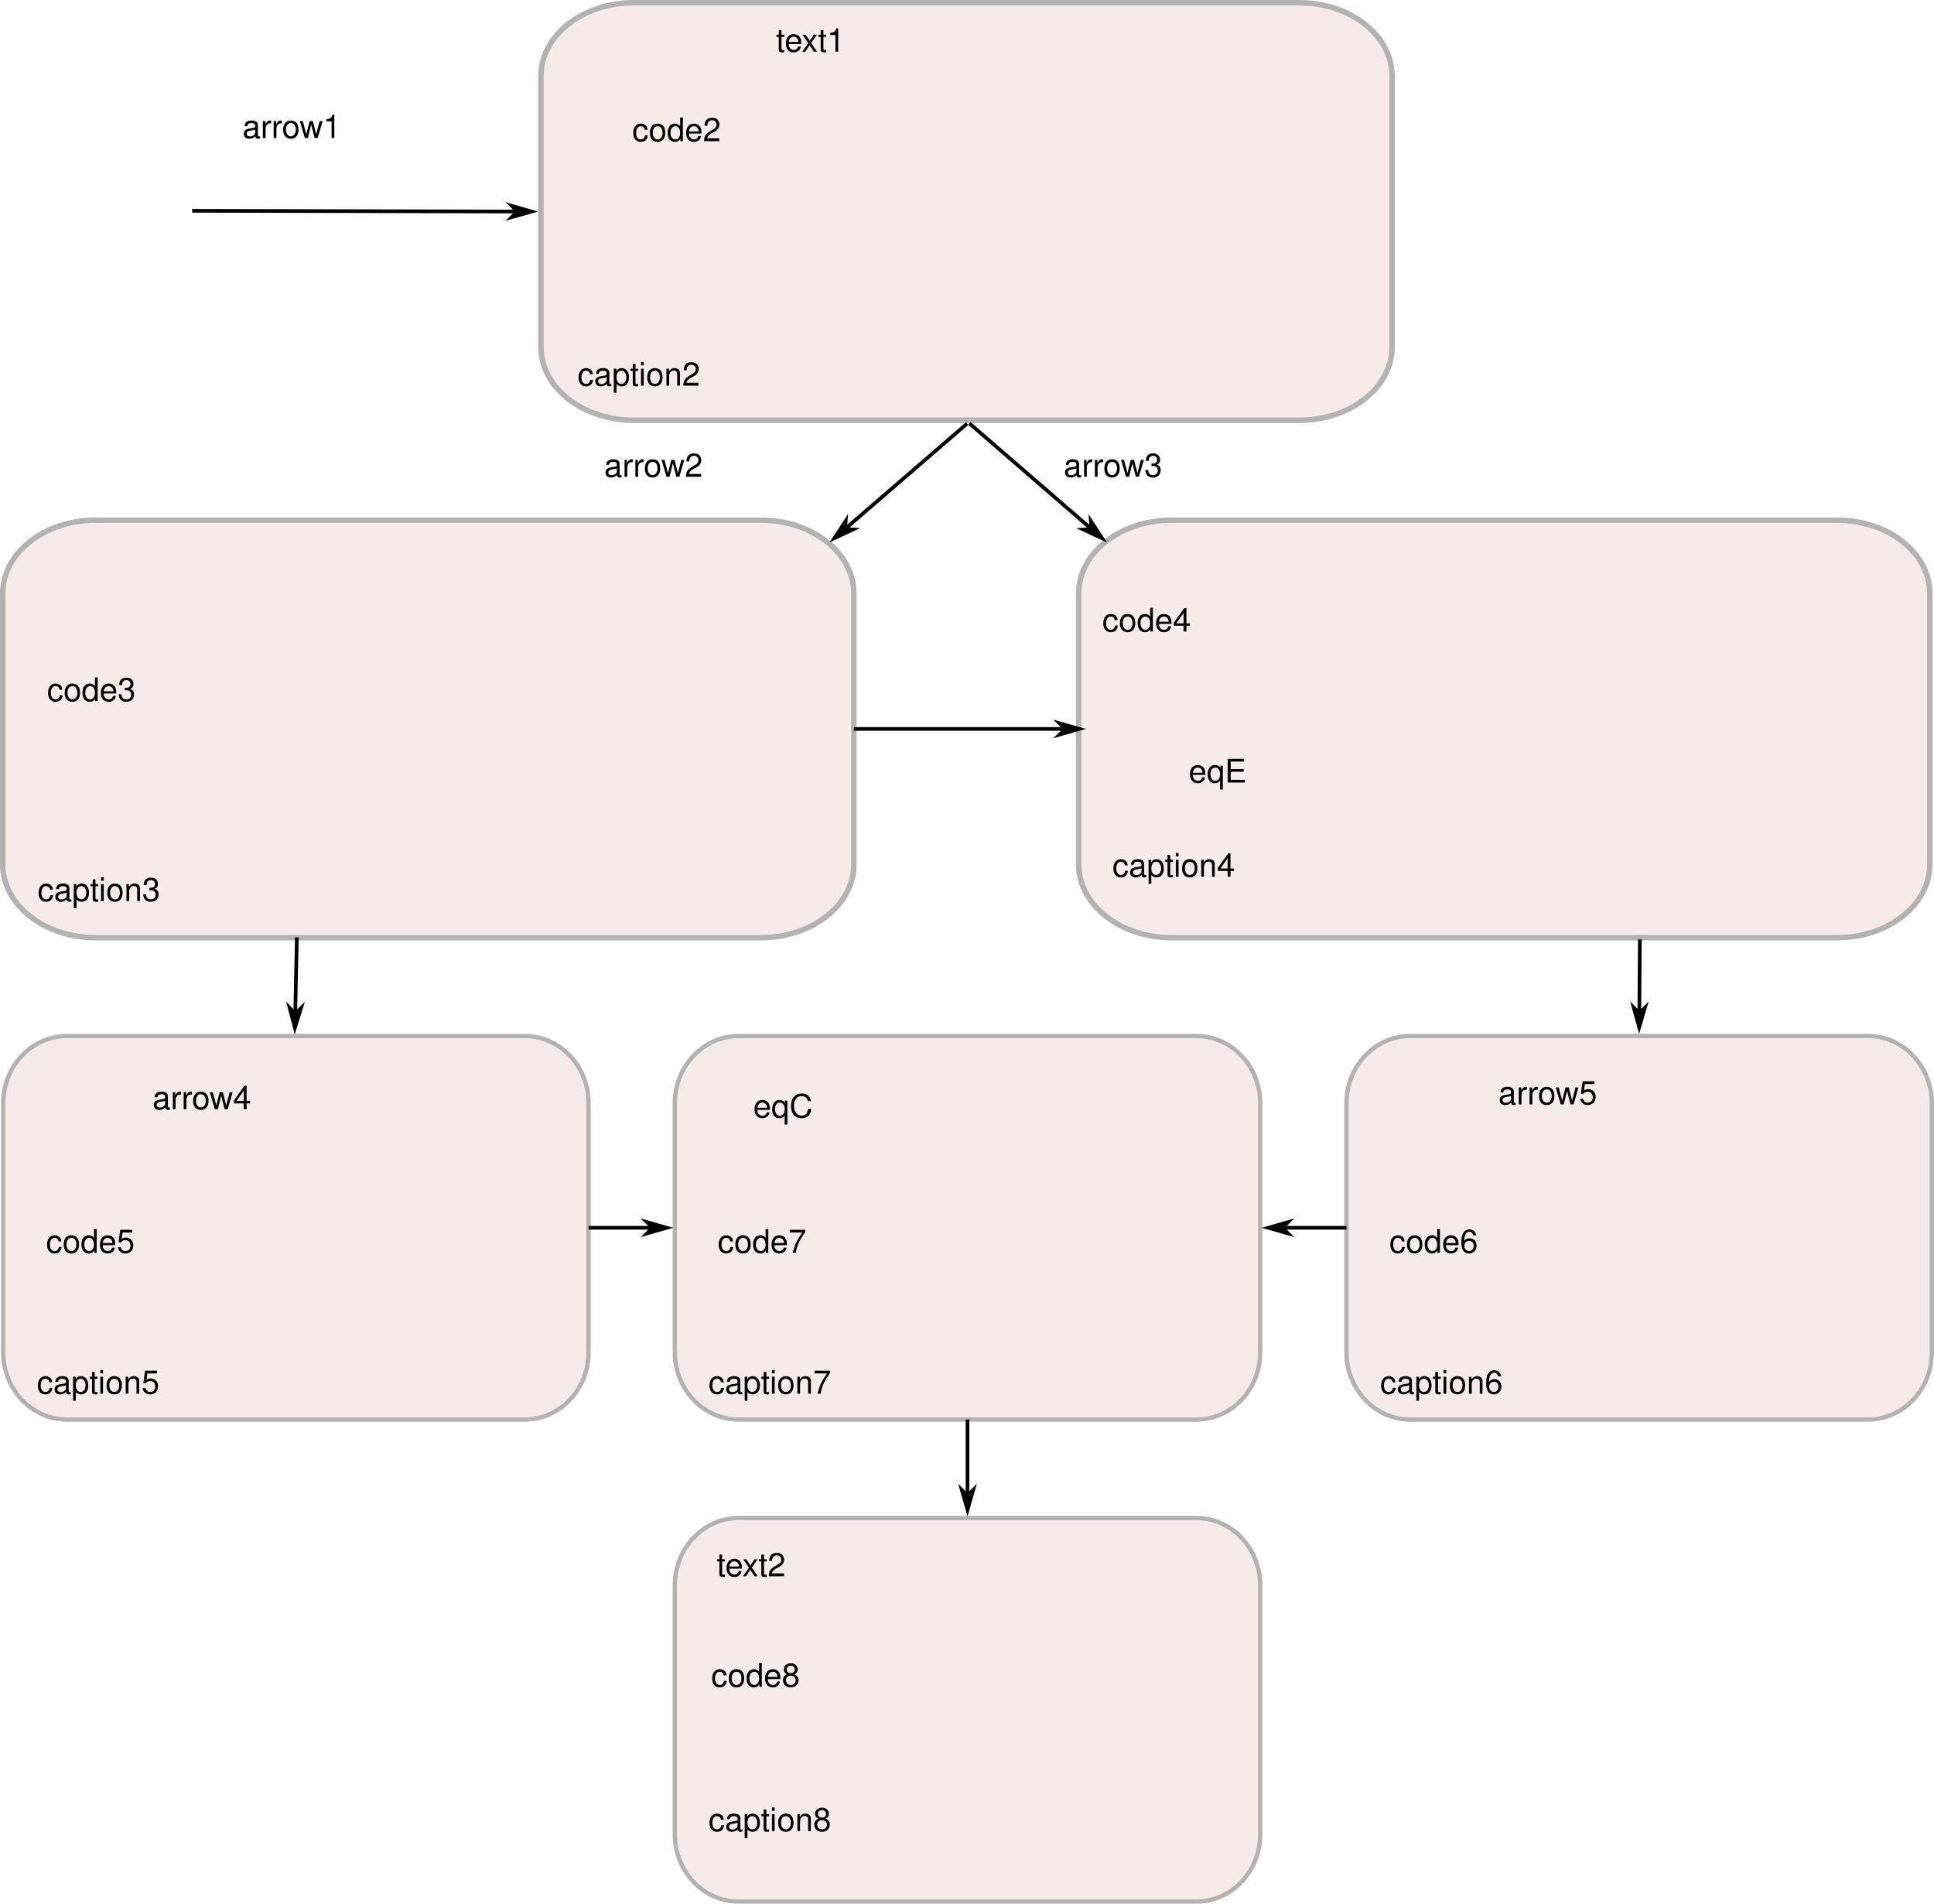
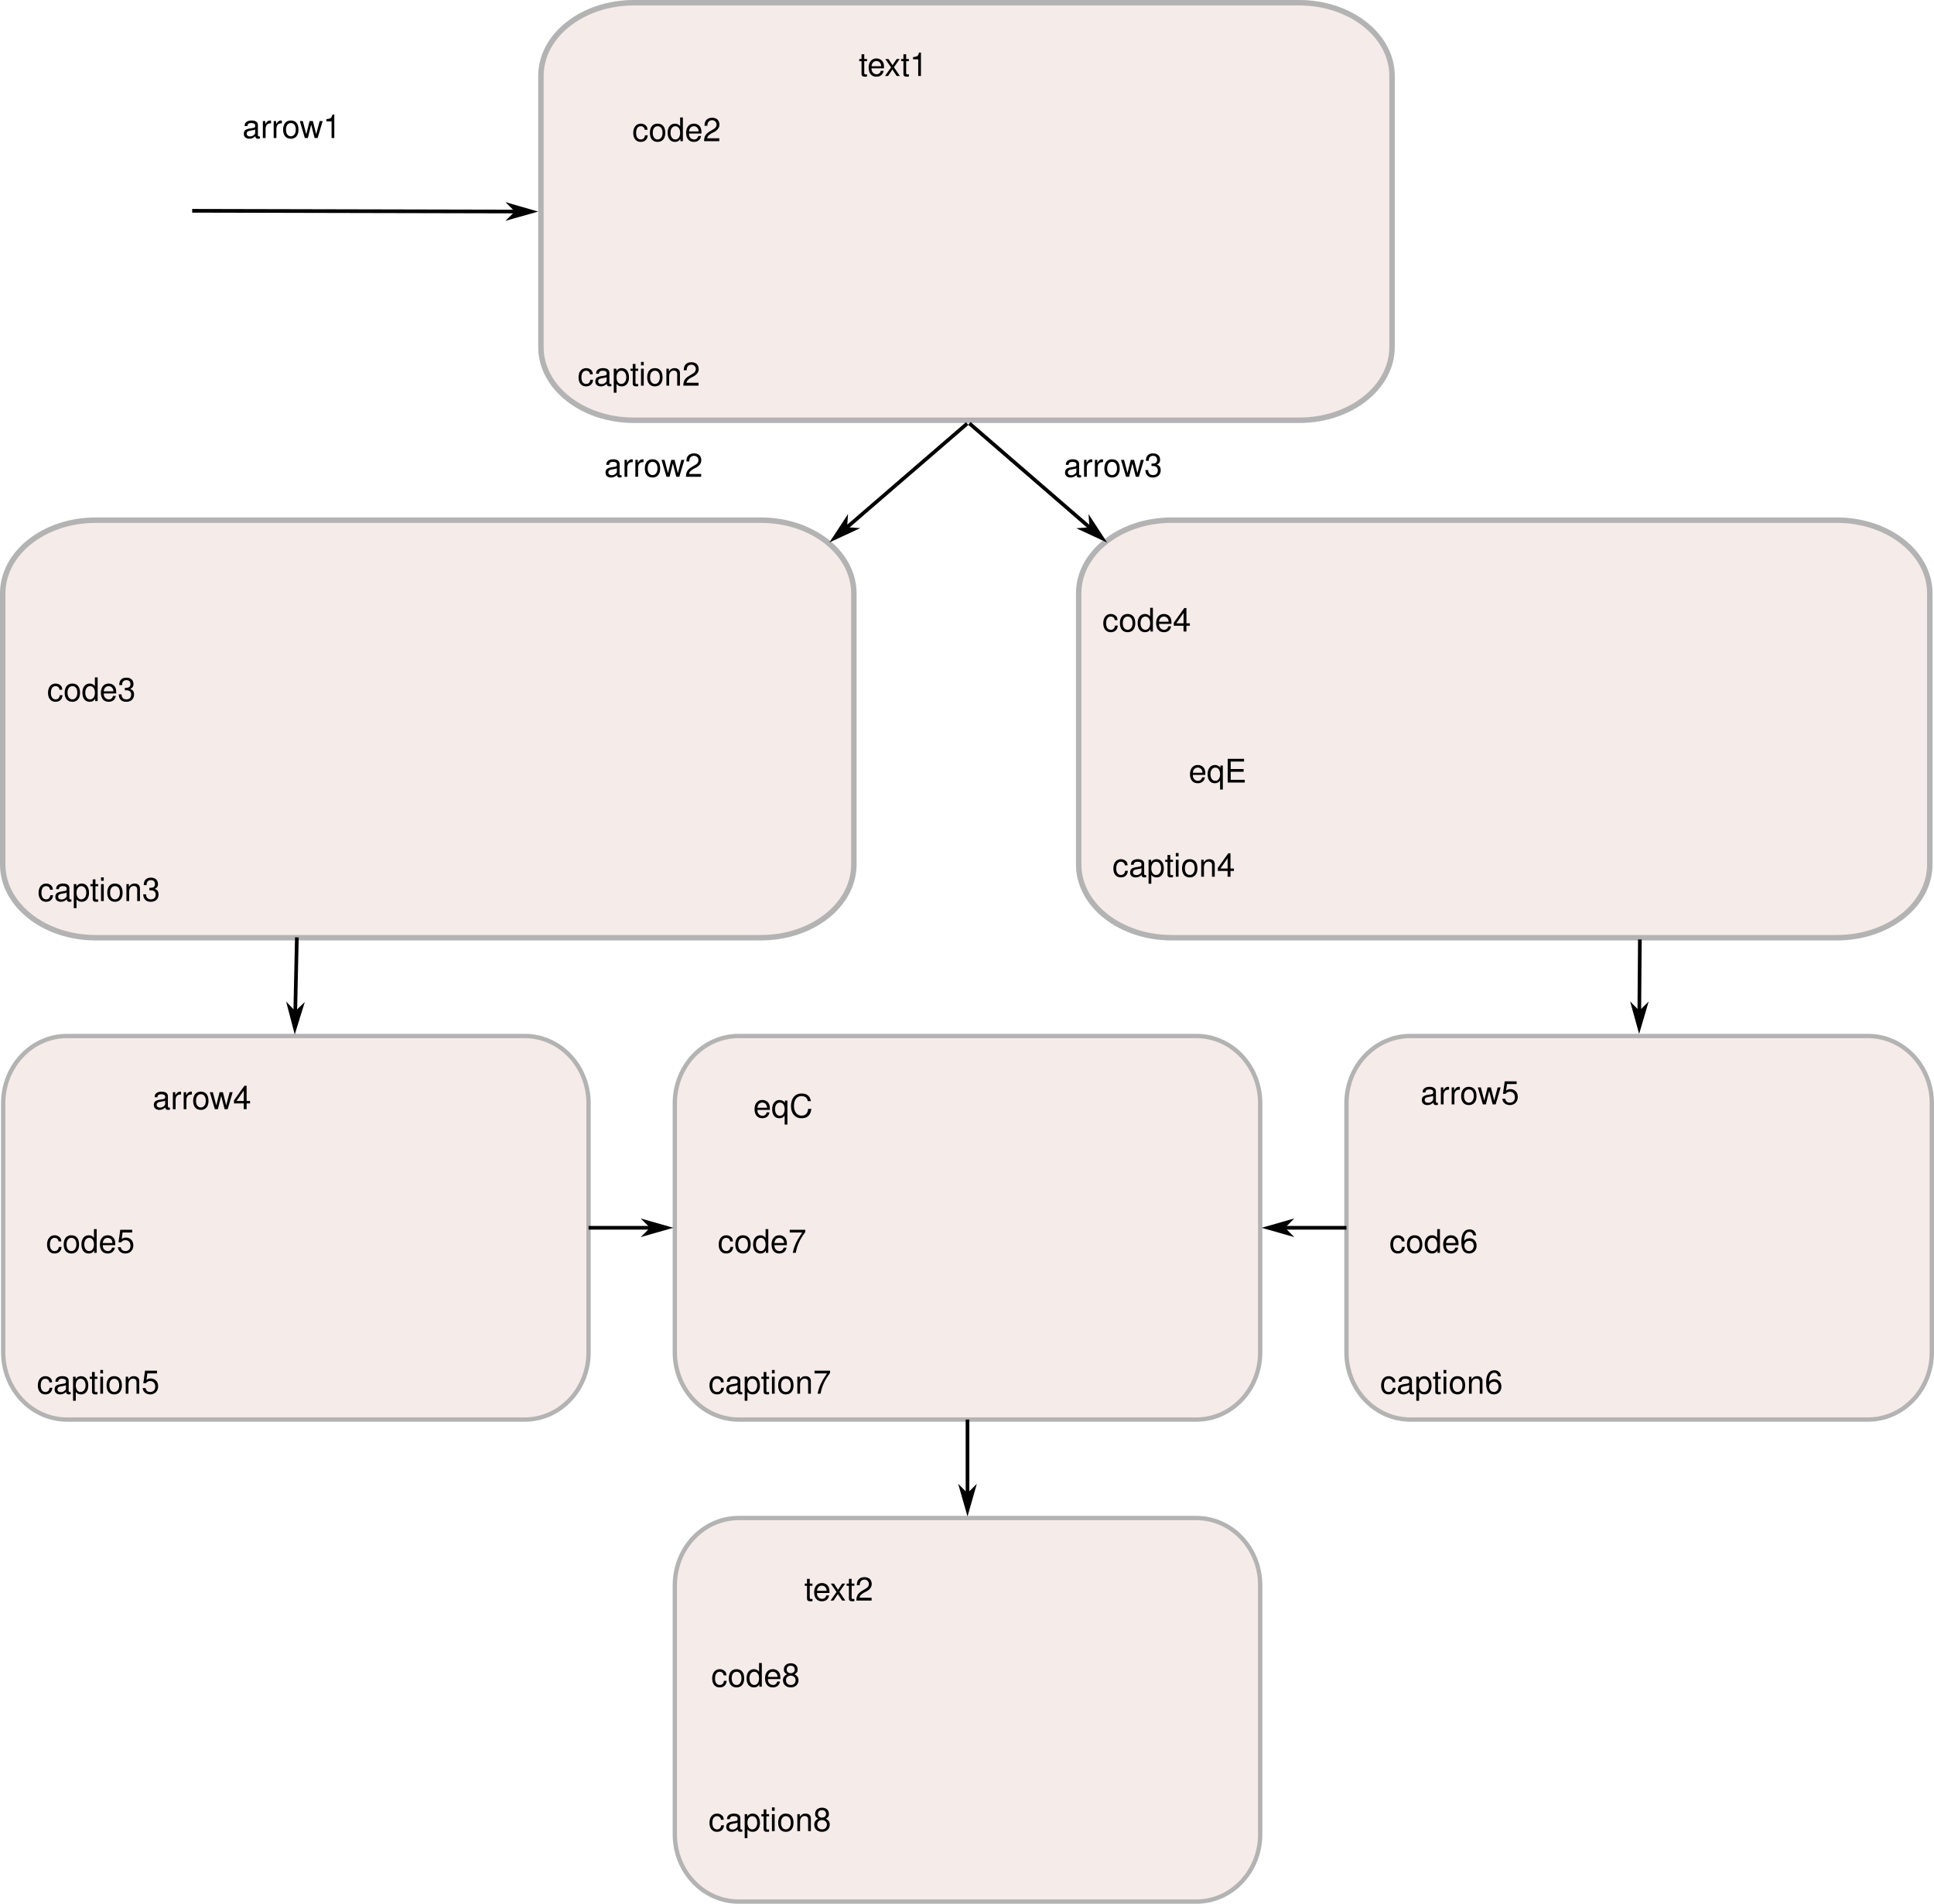
<svg xmlns="http://www.w3.org/2000/svg" width="210.208mm" height="206.903mm" viewBox="0 0 210.208 206.903" version="1.1" id="svg8">
  <defs id="defs2">
    <marker style="overflow:visible;" id="marker1446" refX="0.0" refY="0.0" orient="auto">
      <path transform="scale(0.4) rotate(180) translate(10,0)" style="fill-rule:evenodd;stroke:#000000;stroke-width:1pt;stroke-opacity:1;fill:#000000;fill-opacity:1" d="M 0.0,0.0 L 5.0,-5.0 L -12.5,0.0 L 5.0,5.0 L 0.0,0.0 z " id="path1444" />
    </marker>
    <marker orient="auto" refY="0.0" refX="0.0" id="marker11277" style="overflow:visible;">
      <path id="path11275" d="M 0.0,0.0 L 5.0,-5.0 L -12.5,0.0 L 5.0,5.0 L 0.0,0.0 z " style="fill-rule:evenodd;stroke:#000000;stroke-width:1pt;stroke-opacity:1;fill:#000000;fill-opacity:1" transform="scale(0.4) rotate(180) translate(10,0)" />
    </marker>
    <marker style="overflow:visible;" id="marker10977" refX="0.0" refY="0.0" orient="auto">
      <path transform="scale(0.4) rotate(180) translate(10,0)" style="fill-rule:evenodd;stroke:#000000;stroke-width:1pt;stroke-opacity:1;fill:#000000;fill-opacity:1" d="M 0.0,0.0 L 5.0,-5.0 L -12.5,0.0 L 5.0,5.0 L 0.0,0.0 z " id="path10975" />
    </marker>
    <marker orient="auto" refY="0.0" refX="0.0" id="marker10713" style="overflow:visible;">
      <path id="path10711" d="M 0.0,0.0 L 5.0,-5.0 L -12.5,0.0 L 5.0,5.0 L 0.0,0.0 z " style="fill-rule:evenodd;stroke:#000000;stroke-width:1pt;stroke-opacity:1;fill:#000000;fill-opacity:1" transform="scale(0.4) rotate(180) translate(10,0)" />
    </marker>
    <marker style="overflow:visible;" id="marker4496" refX="0.0" refY="0.0" orient="auto">
      <path transform="scale(0.4) rotate(180) translate(10,0)" style="fill-rule:evenodd;stroke:#000000;stroke-width:1pt;stroke-opacity:1;fill:#000000;fill-opacity:1" d="M 0.0,0.0 L 5.0,-5.0 L -12.5,0.0 L 5.0,5.0 L 0.0,0.0 z " id="path4494" />
    </marker>
    <marker orient="auto" refY="0.0" refX="0.0" id="marker4136" style="overflow:visible;">
      <path id="path4134" d="M 0.0,0.0 L 5.0,-5.0 L -12.5,0.0 L 5.0,5.0 L 0.0,0.0 z " style="fill-rule:evenodd;stroke:#000000;stroke-width:1pt;stroke-opacity:1;fill:#000000;fill-opacity:1" transform="scale(0.4) rotate(180) translate(10,0)" />
    </marker>
    <marker orient="auto" refY="0.0" refX="0.0" id="marker3115" style="overflow:visible">
      <path id="path3113" d="M 0.0,0.0 L 5.0,-5.0 L -12.5,0.0 L 5.0,5.0 L 0.0,0.0 z " style="fill-rule:evenodd;stroke:#000000;stroke-width:1pt;stroke-opacity:1;fill:#000000;fill-opacity:1" transform="scale(0.4) translate(10,0)" />
    </marker>
    <marker orient="auto" refY="0.0" refX="0.0" id="Arrow1Mstart" style="overflow:visible">
      <path id="path2589" d="M 0.0,0.0 L 5.0,-5.0 L -12.5,0.0 L 5.0,5.0 L 0.0,0.0 z " style="fill-rule:evenodd;stroke:#000000;stroke-width:1pt;stroke-opacity:1;fill:#000000;fill-opacity:1" transform="scale(0.4) translate(10,0)" />
    </marker>
    <marker orient="auto" refY="0.0" refX="0.0" id="Arrow1Mend" style="overflow:visible;">
      <path id="path2592" d="M 0.0,0.0 L 5.0,-5.0 L -12.5,0.0 L 5.0,5.0 L 0.0,0.0 z " style="fill-rule:evenodd;stroke:#000000;stroke-width:1pt;stroke-opacity:1;fill:#000000;fill-opacity:1" transform="scale(0.4) rotate(180) translate(10,0)" />
    </marker>
    <marker orient="auto" refY="0" refX="0" id="marker22835" style="overflow:visible">
      <path id="path22833" style="fill:#000000;fill-opacity:1;fill-rule:evenodd;stroke:#000000;stroke-width:0.625;stroke-linejoin:round;stroke-opacity:1" d="M 8.719,4.034 -2.207,0.016 8.719,-4.002 c -1.745,2.372 -1.735,5.617 -6e-7,8.035 z" transform="scale(0.6)" />
    </marker>
    <marker orient="auto" refY="0" refX="0" id="marker3816" style="overflow:visible">
      <path id="path3814" style="fill:#000000;fill-opacity:1;fill-rule:evenodd;stroke:#000000;stroke-width:0.625;stroke-linejoin:round;stroke-opacity:1" d="M 8.719,4.034 -2.207,0.016 8.719,-4.002 c -1.745,2.372 -1.735,5.617 -6e-7,8.035 z" transform="scale(0.6)" />
    </marker>
    <marker orient="auto" refY="0" refX="0" id="marker3740" style="overflow:visible">
      <path id="path3738" style="fill:#000000;fill-opacity:1;fill-rule:evenodd;stroke:#000000;stroke-width:0.625;stroke-linejoin:round;stroke-opacity:1" d="M 8.719,4.034 -2.207,0.016 8.719,-4.002 c -1.745,2.372 -1.735,5.617 -6e-7,8.035 z" transform="scale(0.6)" />
    </marker>
    <marker orient="auto" refY="0" refX="0" id="marker3670" style="overflow:visible">
      <path id="path3668" style="fill:#000000;fill-opacity:1;fill-rule:evenodd;stroke:#000000;stroke-width:0.625;stroke-linejoin:round;stroke-opacity:1" d="M 8.719,4.034 -2.207,0.016 8.719,-4.002 c -1.745,2.372 -1.735,5.617 -6e-7,8.035 z" transform="scale(0.6)" />
    </marker>
    <marker orient="auto" refY="0" refX="0" id="marker3606" style="overflow:visible">
      <path id="path3604" style="fill:#000000;fill-opacity:1;fill-rule:evenodd;stroke:#000000;stroke-width:0.625;stroke-linejoin:round;stroke-opacity:1" d="M 8.719,4.034 -2.207,0.016 8.719,-4.002 c -1.745,2.372 -1.735,5.617 -6e-7,8.035 z" transform="scale(0.6)" />
    </marker>
    <marker orient="auto" refY="0" refX="0" id="marker3548" style="overflow:visible">
      <path id="path3546" style="fill:#000000;fill-opacity:1;fill-rule:evenodd;stroke:#000000;stroke-width:0.625;stroke-linejoin:round;stroke-opacity:1" d="M 8.719,4.034 -2.207,0.016 8.719,-4.002 c -1.745,2.372 -1.735,5.617 -6e-7,8.035 z" transform="scale(0.6)" />
    </marker>
    <marker orient="auto" refY="0" refX="0" id="marker3496" style="overflow:visible">
      <path id="path3494" style="fill:#000000;fill-opacity:1;fill-rule:evenodd;stroke:#000000;stroke-width:0.625;stroke-linejoin:round;stroke-opacity:1" d="M 8.719,4.034 -2.207,0.016 8.719,-4.002 c -1.745,2.372 -1.735,5.617 -6e-7,8.035 z" transform="scale(0.6)" />
    </marker>
    <marker orient="auto" refY="0" refX="0" id="marker3440" style="overflow:visible">
      <path id="path3438" style="fill:#000000;fill-opacity:1;fill-rule:evenodd;stroke:#000000;stroke-width:0.625;stroke-linejoin:round;stroke-opacity:1" d="M 8.719,4.034 -2.207,0.016 8.719,-4.002 c -1.745,2.372 -1.735,5.617 -6e-7,8.035 z" transform="scale(0.6)" />
    </marker>
    <marker style="overflow:visible" id="marker2545" refX="0" refY="0" orient="auto">
      <path transform="scale(0.6)" d="M 8.719,4.034 -2.207,0.016 8.719,-4.002 c -1.745,2.372 -1.735,5.617 -6e-7,8.035 z" style="fill:#000000;fill-opacity:1;fill-rule:evenodd;stroke:#000000;stroke-width:0.625;stroke-linejoin:round;stroke-opacity:1" id="path2543" />
    </marker>
    <marker orient="auto" refY="0" refX="0" id="marker2487" style="overflow:visible">
      <path id="path2485" d="M 0,0 5,-5 -12.5,0 5,5 Z" style="fill:#000000;fill-opacity:1;fill-rule:evenodd;stroke:#000000;stroke-width:1pt;stroke-opacity:1" transform="matrix(-0.4,0,0,-0.4,-4,0)" />
    </marker>
    <marker orient="auto" refY="0" refX="0" id="marker3450-3" style="overflow:visible">
      <path id="path3448-6" style="fill:#000000;fill-opacity:1;fill-rule:evenodd;stroke:#000000;stroke-width:0.625;stroke-linejoin:round;stroke-opacity:1" d="M 8.719,4.034 -2.207,0.016 8.719,-4.002 c -1.745,2.372 -1.735,5.617 -6e-7,8.035 z" transform="scale(0.6)" />
    </marker>
    <marker orient="auto" refY="0" refX="0" id="marker3450-5" style="overflow:visible">
      <path id="path3448-3" style="fill:#000000;fill-opacity:1;fill-rule:evenodd;stroke:#000000;stroke-width:0.625;stroke-linejoin:round;stroke-opacity:1" d="M 8.719,4.034 -2.207,0.016 8.719,-4.002 c -1.745,2.372 -1.735,5.617 -6e-7,8.035 z" transform="scale(0.6)" />
    </marker>
    <marker orient="auto" refY="0" refX="0" id="marker3740-6" style="overflow:visible">
      <path id="path3738-2" style="fill:#000000;fill-opacity:1;fill-rule:evenodd;stroke:#000000;stroke-width:0.625;stroke-linejoin:round;stroke-opacity:1" d="M 8.719,4.034 -2.207,0.016 8.719,-4.002 c -1.745,2.372 -1.735,5.617 -6e-7,8.035 z" transform="scale(0.6)" />
    </marker>
    <marker orient="auto" refY="0" refX="0" id="Arrow1Mstart-0" style="overflow:visible">
      <path id="path2589-9" d="M 0,0 5,-5 -12.5,0 5,5 Z" style="fill:#000000;fill-opacity:1;fill-rule:evenodd;stroke:#000000;stroke-width:1pt;stroke-opacity:1" transform="matrix(0.4,0,0,0.4,4,0)" />
    </marker>
  </defs>
  <g id="layer1" transform="translate(0,-11.44564)">
    <rect style="opacity:0.3;fill:#dfbdb5;fill-opacity:1;fill-rule:nonzero;stroke:#000000;stroke-width:0.471;stroke-linecap:butt;stroke-linejoin:round;stroke-miterlimit:4;stroke-dasharray:none;stroke-dashoffset:0;stroke-opacity:1" id="rect815-1-3-2-4-6-3-5" width="63.625" height="41.688" x="146.347" y="124.038" rx="6.945" ry="7.311" />
    <rect style="opacity:0.3;fill:#dfbdb5;fill-opacity:1;fill-rule:nonzero;stroke:#000000;stroke-width:0.471;stroke-linecap:butt;stroke-linejoin:round;stroke-miterlimit:4;stroke-dasharray:none;stroke-dashoffset:0;stroke-opacity:1" id="rect815-1-3-2-4-6-3-5-6-7" width="63.625" height="41.688" x="73.347" y="176.425" rx="6.945" ry="7.311" />
    <rect style="opacity:0.3;fill:#dfbdb5;fill-opacity:1;fill-rule:nonzero;stroke:#000000;stroke-width:0.593;stroke-linecap:butt;stroke-linejoin:round;stroke-miterlimit:4;stroke-dasharray:none;stroke-dashoffset:0;stroke-opacity:1" id="rect815-1-3-9-1-2" width="92.511" height="45.379" x="58.793" y="11.742" rx="10.099" ry="7.959" />
    <rect style="opacity:0.3;fill:#dfbdb5;fill-opacity:1;fill-rule:nonzero;stroke:#000000;stroke-width:0.593;stroke-linecap:butt;stroke-linejoin:round;stroke-miterlimit:4;stroke-dasharray:none;stroke-dashoffset:0;stroke-opacity:1" id="rect815-1-3-9" width="92.511" height="45.379" x="117.242" y="67.978" rx="10.099" ry="7.959" />
    <rect style="opacity:0.3;fill:#dfbdb5;fill-opacity:1;fill-rule:nonzero;stroke:#000000;stroke-width:0.471;stroke-linecap:butt;stroke-linejoin:round;stroke-miterlimit:4;stroke-dasharray:none;stroke-dashoffset:0;stroke-opacity:1" id="rect815-1-3-2-4-6-3-5-2" width="63.625" height="41.688" x="0.347" y="124.038" rx="6.945" ry="7.311" />
    <rect style="opacity:0.3;fill:#dfbdb5;fill-opacity:1;fill-rule:nonzero;stroke:#000000;stroke-width:0.471;stroke-linecap:butt;stroke-linejoin:round;stroke-miterlimit:4;stroke-dasharray:none;stroke-dashoffset:0;stroke-opacity:1" id="rect815-1-3-2-4-6-3-5-6" width="63.625" height="41.688" x="73.347" y="124.038" rx="6.945" ry="7.311" />
    <rect style="opacity:0.3;fill:#dfbdb5;fill-opacity:1;fill-rule:nonzero;stroke:#000000;stroke-width:0.593;stroke-linecap:butt;stroke-linejoin:round;stroke-miterlimit:4;stroke-dasharray:none;stroke-dashoffset:0;stroke-opacity:1" id="rect815-1-3" width="92.511" height="45.379" x="0.296" y="67.978" rx="10.099" ry="7.959" />
    <text xml:space="preserve" style="font-style:normal;font-variant:normal;font-weight:normal;font-stretch:normal;font-size:3.528px;line-height:1.25;font-family:helvetica;-inkscape-font-specification:helvetica;letter-spacing:0px;word-spacing:0px;fill:#000000;fill-opacity:1;stroke:none;stroke-width:0.265" x="5.108" y="87.639" id="text976-2-6">
      <tspan id="tspan974-7-0" x="5.108" y="87.639" style="stroke-width:0.265">code3</tspan>
    </text>
    <text xml:space="preserve" style="font-style:normal;font-variant:normal;font-weight:normal;font-stretch:normal;font-size:3.528px;line-height:1.25;font-family:helvetica;-inkscape-font-specification:helvetica;letter-spacing:0px;word-spacing:0px;fill:#000000;fill-opacity:1;stroke:none;stroke-width:0.265" x="129.199" y="96.489" id="text1179">
      <tspan id="tspan1177" x="129.199" y="96.489" style="stroke-width:0.265">eqE</tspan>
    </text>
    <text xml:space="preserve" style="font-style:normal;font-variant:normal;font-weight:normal;font-stretch:normal;font-size:3.528px;line-height:1.25;font-family:helvetica;-inkscape-font-specification:helvetica;letter-spacing:0px;word-spacing:0px;fill:#000000;fill-opacity:1;stroke:none;stroke-width:0.265" x="4.082" y="109.373" id="text1201">
      <tspan id="tspan1199" x="4.082" y="109.373" style="stroke-width:0.265">caption3</tspan>
    </text>
    <text xml:space="preserve" style="font-style:normal;font-variant:normal;font-weight:normal;font-stretch:normal;font-size:3.528px;line-height:1.25;font-family:helvetica;-inkscape-font-specification:helvetica;letter-spacing:0px;word-spacing:0px;fill:#000000;fill-opacity:1;stroke:none;stroke-width:0.265" x="151.002" y="147.602" id="text976-2-6-8">
      <tspan id="tspan974-7-0-9" x="151.002" y="147.602" style="stroke-width:0.265">code6</tspan>
    </text>
    <text xml:space="preserve" style="font-style:normal;font-variant:normal;font-weight:normal;font-stretch:normal;font-size:3.528px;line-height:1.25;font-family:helvetica;-inkscape-font-specification:helvetica;letter-spacing:0px;word-spacing:0px;fill:#000000;fill-opacity:1;stroke:none;stroke-width:0.265" x="150.002" y="162.914" id="text1201-7">
      <tspan id="tspan1199-3" x="150.002" y="162.914" style="stroke-width:0.265">caption6</tspan>
    </text>
    <text xml:space="preserve" style="font-style:normal;font-variant:normal;font-weight:normal;font-stretch:normal;font-size:3.528px;line-height:1.25;font-family:helvetica;-inkscape-font-specification:helvetica;letter-spacing:0px;word-spacing:0px;fill:#000000;fill-opacity:1;stroke:none;stroke-width:0.265" x="65.673" y="63.268" id="text1640">
      <tspan id="tspan1638" x="65.673" y="63.268" style="stroke-width:0.265">arrow2</tspan>
    </text>
    <text xml:space="preserve" style="font-style:normal;font-variant:normal;font-weight:normal;font-stretch:normal;font-size:3.528px;line-height:1.25;font-family:helvetica;-inkscape-font-specification:helvetica;letter-spacing:0px;word-spacing:0px;fill:#000000;fill-opacity:1;stroke:none;stroke-width:0.265" x="115.619" y="63.268" id="text1640-5">
      <tspan x="115.619" y="63.268" style="stroke-width:0.265" id="tspan2601">arrow3</tspan>
    </text>
    <text xml:space="preserve" style="font-style:normal;font-variant:normal;font-weight:normal;font-stretch:normal;font-size:3.528px;line-height:1.25;font-family:helvetica;-inkscape-font-specification:helvetica;letter-spacing:0px;word-spacing:0px;fill:#000000;fill-opacity:1;stroke:none;stroke-width:0.265" x="26.358" y="26.445" id="text1640-4">
      <tspan id="tspan1638-7" x="26.358" y="26.445" style="stroke-width:0.265">arrow1</tspan>
    </text>
    <text xml:space="preserve" style="font-style:normal;font-variant:normal;font-weight:normal;font-stretch:normal;font-size:3.528px;line-height:1.25;font-family:helvetica;-inkscape-font-specification:helvetica;letter-spacing:0px;word-spacing:0px;fill:#000000;fill-opacity:1;stroke:none;stroke-width:0.265" x="68.719" y="26.788" id="text976-2-6-6">
      <tspan id="tspan974-7-0-5" x="68.719" y="26.788" style="stroke-width:0.265">code2</tspan>
    </text>
    <text xml:space="preserve" style="font-style:normal;font-variant:normal;font-weight:normal;font-stretch:normal;font-size:3.528px;line-height:1.25;font-family:helvetica;-inkscape-font-specification:helvetica;letter-spacing:0px;word-spacing:0px;fill:#000000;fill-opacity:1;stroke:none;stroke-width:0.265" x="62.773" y="53.357" id="text1201-6">
      <tspan id="tspan1199-9" x="62.773" y="53.357" style="stroke-width:0.265">caption2</tspan>
    </text>
    <text xml:space="preserve" style="font-style:normal;font-variant:normal;font-weight:normal;font-stretch:normal;font-size:3.528px;line-height:1.25;font-family:helvetica;-inkscape-font-specification:helvetica;letter-spacing:0px;word-spacing:0px;fill:#000000;fill-opacity:1;stroke:none;stroke-width:0.265" x="120.903" y="106.726" id="text1201-3">
      <tspan id="tspan1199-7" x="120.903" y="106.726" style="stroke-width:0.265">caption4</tspan>
    </text>
    <text xml:space="preserve" style="font-style:normal;font-variant:normal;font-weight:normal;font-stretch:normal;font-size:3.528px;line-height:1.25;font-family:helvetica;-inkscape-font-specification:helvetica;letter-spacing:0px;word-spacing:0px;fill:#000000;fill-opacity:1;stroke:none;stroke-width:0.265" x="119.806" y="80.077" id="text976-2-6-4">
      <tspan id="tspan974-7-0-52" x="119.806" y="80.077" style="stroke-width:0.265">code4</tspan>
    </text>
    <text xml:space="preserve" style="font-style:normal;font-variant:normal;font-weight:normal;font-stretch:normal;font-size:3.528px;line-height:1.25;font-family:helvetica;-inkscape-font-specification:helvetica;letter-spacing:0px;word-spacing:0px;fill:#000000;fill-opacity:1;stroke:none;stroke-width:0.265" x="4.002" y="162.914" id="text1201-7-0">
      <tspan id="tspan1199-3-7" x="4.002" y="162.914" style="stroke-width:0.265">caption5</tspan>
    </text>
    <text xml:space="preserve" style="font-style:normal;font-variant:normal;font-weight:normal;font-stretch:normal;font-size:3.528px;line-height:1.25;font-family:helvetica;-inkscape-font-specification:helvetica;letter-spacing:0px;word-spacing:0px;fill:#000000;fill-opacity:1;stroke:none;stroke-width:0.265" x="77.002" y="162.914" id="text1201-7-8">
      <tspan id="tspan1199-3-6" x="77.002" y="162.914" style="stroke-width:0.265">caption7</tspan>
    </text>
    <text xml:space="preserve" style="font-style:normal;font-variant:normal;font-weight:normal;font-stretch:normal;font-size:3.528px;line-height:1.25;font-family:helvetica;-inkscape-font-specification:helvetica;letter-spacing:0px;word-spacing:0px;fill:#000000;fill-opacity:1;stroke:none;stroke-width:0.265" x="77.002" y="210.457" id="text1201-7-8-4">
      <tspan id="tspan1199-3-6-3" x="77.002" y="210.457" style="stroke-width:0.265">caption8</tspan>
    </text>
-     <text xml:space="preserve" style="font-style:normal;font-variant:normal;font-weight:normal;font-stretch:normal;font-size:3.528px;line-height:1.25;font-family:helvetica;-inkscape-font-specification:helvetica;letter-spacing:0px;word-spacing:0px;fill:#000000;fill-opacity:1;stroke:none;stroke-width:0.265" x="162.865" y="131.467" id="text1640-5-1">
-       <tspan x="162.865" y="131.467" style="stroke-width:0.265" id="tspan2601-4">arrow5</tspan>
+     <text xml:space="preserve" style="font-style:normal;font-variant:normal;font-weight:normal;font-stretch:normal;font-size:3.528px;line-height:1.25;font-family:helvetica;-inkscape-font-specification:helvetica;letter-spacing:0px;word-spacing:0px;fill:#000000;fill-opacity:1;stroke:none;stroke-width:0.265" x="154.398" y="131.467" id="text1640-5-1">
+       <tspan x="154.398" y="131.467" style="stroke-width:0.265" id="tspan2601-4">arrow5</tspan>
    </text>
    <text xml:space="preserve" style="font-style:normal;font-variant:normal;font-weight:normal;font-stretch:normal;font-size:3.528px;line-height:1.25;font-family:helvetica;-inkscape-font-specification:helvetica;letter-spacing:0px;word-spacing:0px;fill:#000000;fill-opacity:1;stroke:none;stroke-width:0.265" x="16.578" y="131.996" id="text1640-5-1-9">
      <tspan x="16.578" y="131.996" style="stroke-width:0.265" id="tspan2601-4-2">arrow4</tspan>
    </text>
    <text xml:space="preserve" style="font-style:normal;font-variant:normal;font-weight:normal;font-stretch:normal;font-size:3.528px;line-height:1.25;font-family:helvetica;-inkscape-font-specification:helvetica;letter-spacing:0px;word-spacing:0px;fill:#000000;fill-opacity:1;stroke:none;stroke-width:0.265" x="5.002" y="147.602" id="text976-2-6-8-0">
      <tspan id="tspan974-7-0-9-6" x="5.002" y="147.602" style="stroke-width:0.265">code5</tspan>
    </text>
    <text xml:space="preserve" style="font-style:normal;font-variant:normal;font-weight:normal;font-stretch:normal;font-size:3.528px;line-height:1.25;font-family:helvetica;-inkscape-font-specification:helvetica;letter-spacing:0px;word-spacing:0px;fill:#000000;fill-opacity:1;stroke:none;stroke-width:0.265" x="78.002" y="147.602" id="text976-2-6-8-8">
      <tspan id="tspan974-7-0-9-9" x="78.002" y="147.602" style="stroke-width:0.265">code7</tspan>
    </text>
    <text xml:space="preserve" style="font-style:normal;font-variant:normal;font-weight:normal;font-stretch:normal;font-size:3.528px;line-height:1.25;font-family:helvetica;-inkscape-font-specification:helvetica;letter-spacing:0px;word-spacing:0px;fill:#000000;fill-opacity:1;stroke:none;stroke-width:0.265" x="81.871" y="132.895" id="text1179-2">
      <tspan id="tspan1177-6" x="81.871" y="132.895" style="stroke-width:0.265">eqC</tspan>
    </text>
    <text xml:space="preserve" style="font-style:normal;font-variant:normal;font-weight:normal;font-stretch:normal;font-size:3.528px;line-height:1.25;font-family:helvetica;-inkscape-font-specification:helvetica;letter-spacing:0px;word-spacing:0px;fill:#000000;fill-opacity:1;stroke:none;stroke-width:0.265" x="77.297" y="194.759" id="text976-2-6-6-6">
      <tspan id="tspan974-7-0-5-4" x="77.297" y="194.759" style="stroke-width:0.265">code8</tspan>
    </text>
    <path style="fill:none;fill-rule:evenodd;stroke:#000000;stroke-width:0.265px;stroke-linecap:butt;stroke-linejoin:miter;stroke-opacity:1" d="m 30.126,33.845 v 0" id="path2567" />
    <path style="fill:none;fill-rule:evenodd;stroke:#000000;stroke-width:0.4;stroke-linecap:butt;stroke-linejoin:miter;stroke-miterlimit:4;stroke-dasharray:none;stroke-opacity:1;marker-end:url(#Arrow1Mend)" d="m 20.889,34.355 36.819,0.083" id="path2569" />
    <path style="fill:none;fill-rule:evenodd;stroke:#000000;stroke-width:0.4;stroke-linecap:butt;stroke-linejoin:miter;stroke-miterlimit:4;stroke-dasharray:none;stroke-opacity:1;marker-start:url(#Arrow1Mstart)" d="M 90.746,69.883 105.123,57.478" id="path2981" />
    <path style="fill:none;fill-rule:evenodd;stroke:#000000;stroke-width:0.4;stroke-linecap:butt;stroke-linejoin:miter;stroke-miterlimit:4;stroke-dasharray:none;stroke-opacity:1;marker-end:url(#marker4136)" d="m 32.266,113.325 -0.211,9.761" id="path3374" />
    <path style="display:inline;fill:none;fill-rule:evenodd;stroke:#000000;stroke-width:0.397;stroke-linecap:butt;stroke-linejoin:miter;stroke-miterlimit:4;stroke-dasharray:none;stroke-opacity:1;marker-end:url(#marker4496)" d="m 178.238,113.545 -0.073,9.486" id="path4486" />
    <path style="fill:none;fill-rule:evenodd;stroke:#000000;stroke-width:0.4;stroke-linecap:butt;stroke-linejoin:miter;stroke-miterlimit:4;stroke-dasharray:none;stroke-opacity:1;marker-start:url(#Arrow1Mstart-0)" d="M 119.742,69.899 105.364,57.46" id="path2981-3" />
    <path style="fill:none;fill-rule:evenodd;stroke:#000000;stroke-width:0.4;stroke-linecap:butt;stroke-linejoin:miter;stroke-miterlimit:4;stroke-dasharray:none;stroke-opacity:1;marker-end:url(#marker10713)" d="m 63.972,144.882 h 8.43" id="path10703" />
    <path style="fill:none;fill-rule:evenodd;stroke:#000000;stroke-width:0.4;stroke-linecap:butt;stroke-linejoin:miter;stroke-miterlimit:4;stroke-dasharray:none;stroke-opacity:1;marker-end:url(#marker10977)" d="m 146.347,144.882 h -8.43" id="path10967" />
    <path style="fill:none;fill-rule:evenodd;stroke:#000000;stroke-width:0.4;stroke-linecap:butt;stroke-linejoin:miter;stroke-miterlimit:4;stroke-dasharray:none;stroke-opacity:1;marker-end:url(#marker11277)" d="m 105.159,165.726 v 9.745" id="path11267" />
-     <text xml:space="preserve" style="font-style:normal;font-variant:normal;font-weight:normal;font-stretch:normal;font-size:3.528px;line-height:1.25;font-family:helvetica;-inkscape-font-specification:helvetica;letter-spacing:0px;word-spacing:0px;fill:#000000;fill-opacity:1;stroke:none;stroke-width:0.265" x="84.348" y="17.06" id="text976-2-6-6-3">
-       <tspan id="tspan974-7-0-5-6" x="84.348" y="17.06" style="stroke-width:0.265">text1</tspan>
+     <text xml:space="preserve" style="font-style:normal;font-variant:normal;font-weight:normal;font-stretch:normal;font-size:3.528px;line-height:1.25;font-family:helvetica;-inkscape-font-specification:helvetica;letter-spacing:0px;word-spacing:0px;fill:#000000;fill-opacity:1;stroke:none;stroke-width:0.265" x="93.344" y="19.706" id="text976-2-6-6-3">
+       <tspan id="tspan974-7-0-5-6" x="93.344" y="19.706" style="stroke-width:0.265">text1</tspan>
    </text>
-     <text xml:space="preserve" style="font-style:normal;font-variant:normal;font-weight:normal;font-stretch:normal;font-size:3.528px;line-height:1.25;font-family:helvetica;-inkscape-font-specification:helvetica;letter-spacing:0px;word-spacing:0px;fill:#000000;fill-opacity:1;stroke:none;stroke-width:0.265" x="77.893" y="182.756" id="text976-2-6-6-3-7">
-       <tspan x="77.893" y="182.756" style="stroke-width:0.265" id="tspan1305">text2</tspan>
+     <text xml:space="preserve" style="font-style:normal;font-variant:normal;font-weight:normal;font-stretch:normal;font-size:3.528px;line-height:1.25;font-family:helvetica;-inkscape-font-specification:helvetica;letter-spacing:0px;word-spacing:0px;fill:#000000;fill-opacity:1;stroke:none;stroke-width:0.265" x="87.418" y="185.401" id="text976-2-6-6-3-7">
+       <tspan x="87.418" y="185.401" style="stroke-width:0.265" id="tspan1305">text2</tspan>
    </text>
-     <path style="fill:none;fill-rule:evenodd;stroke:#000000;stroke-width:0.4;stroke-linecap:butt;stroke-linejoin:miter;stroke-opacity:1;stroke-miterlimit:4;stroke-dasharray:none;marker-end:url(#marker1446)" d="M 92.808,90.668 H 117.242" id="path1436" />
  </g>
</svg>
